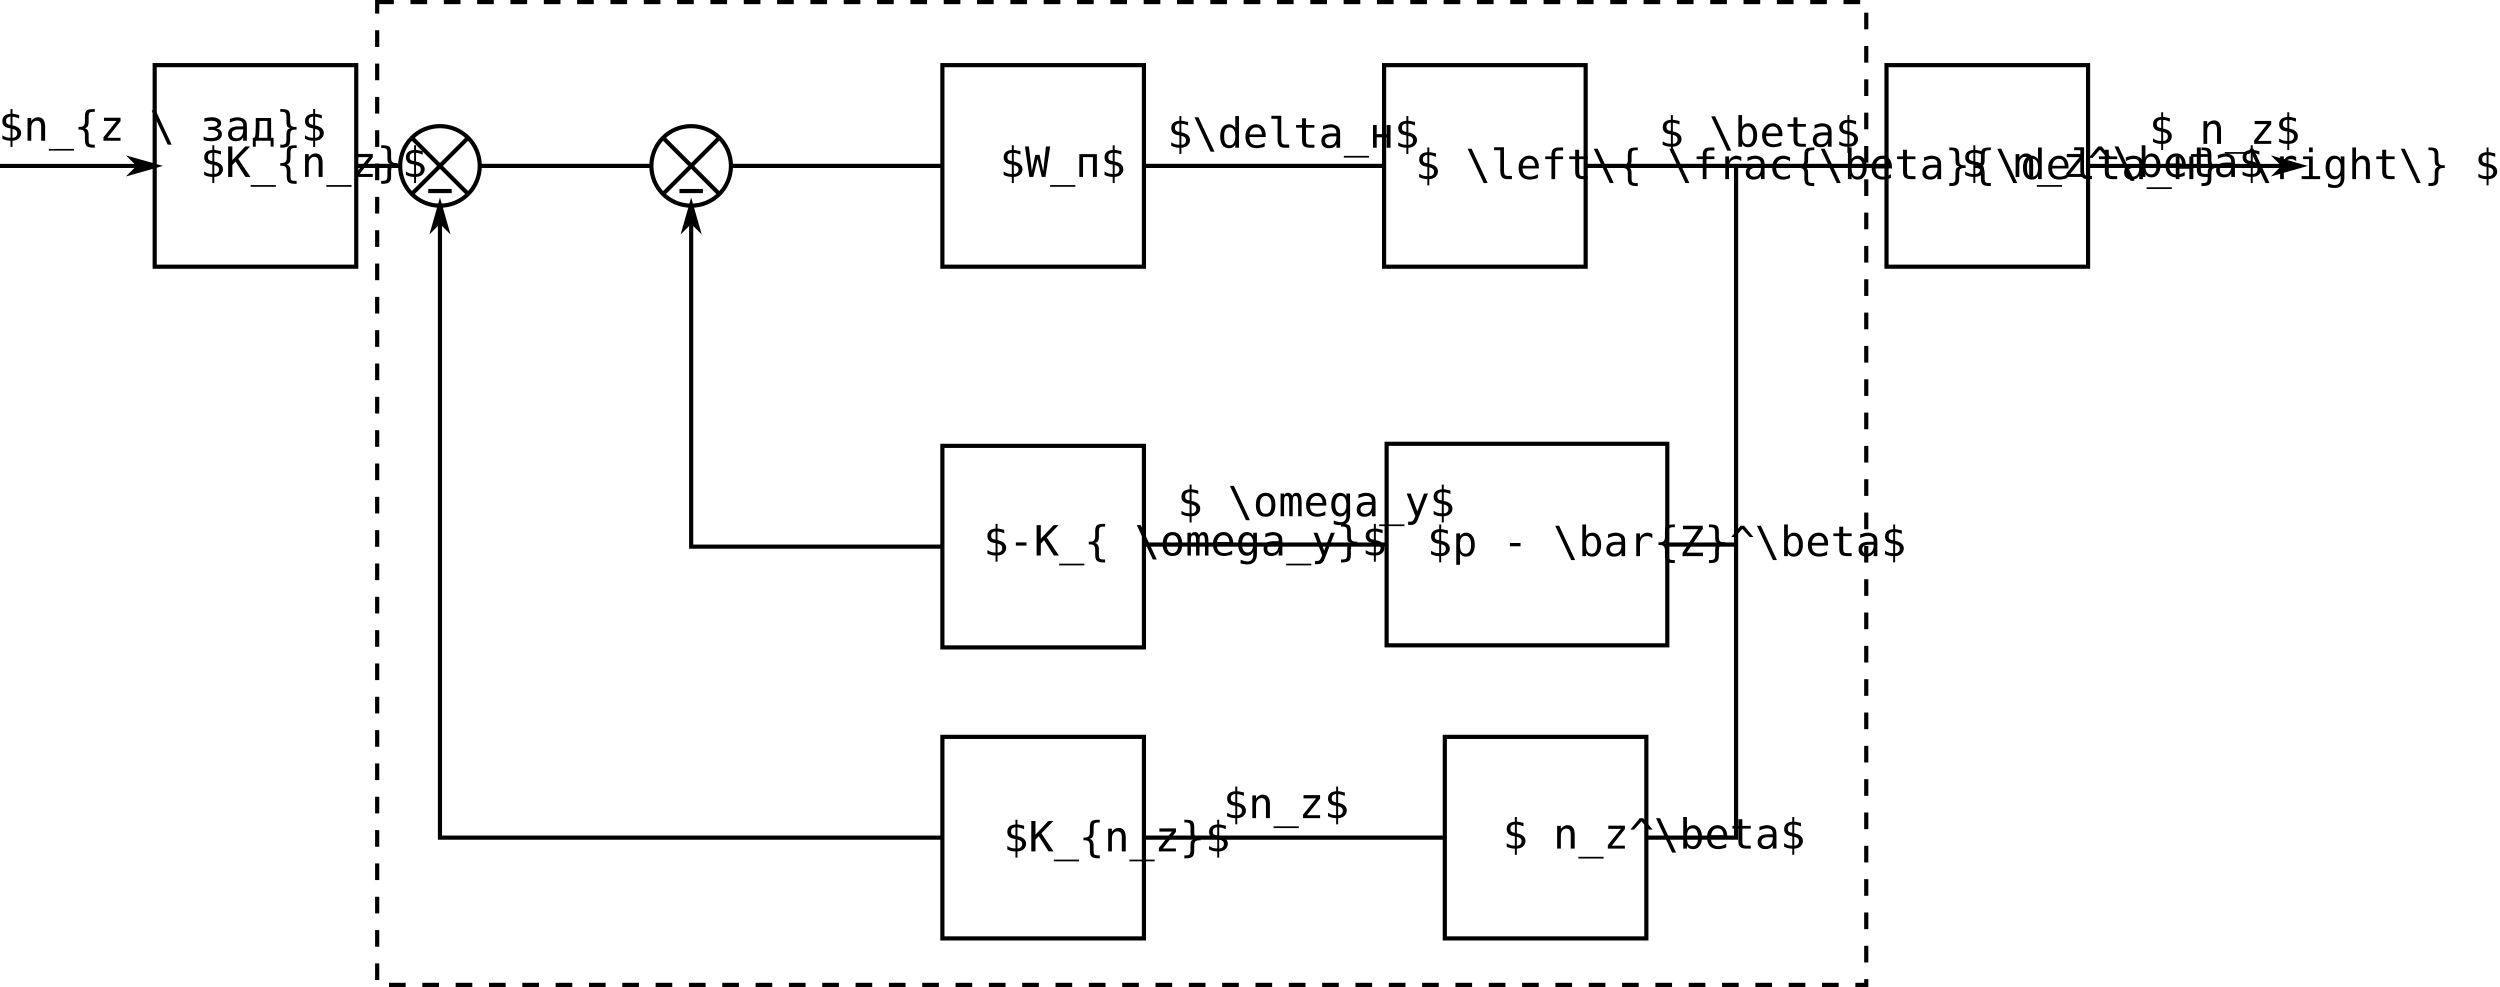
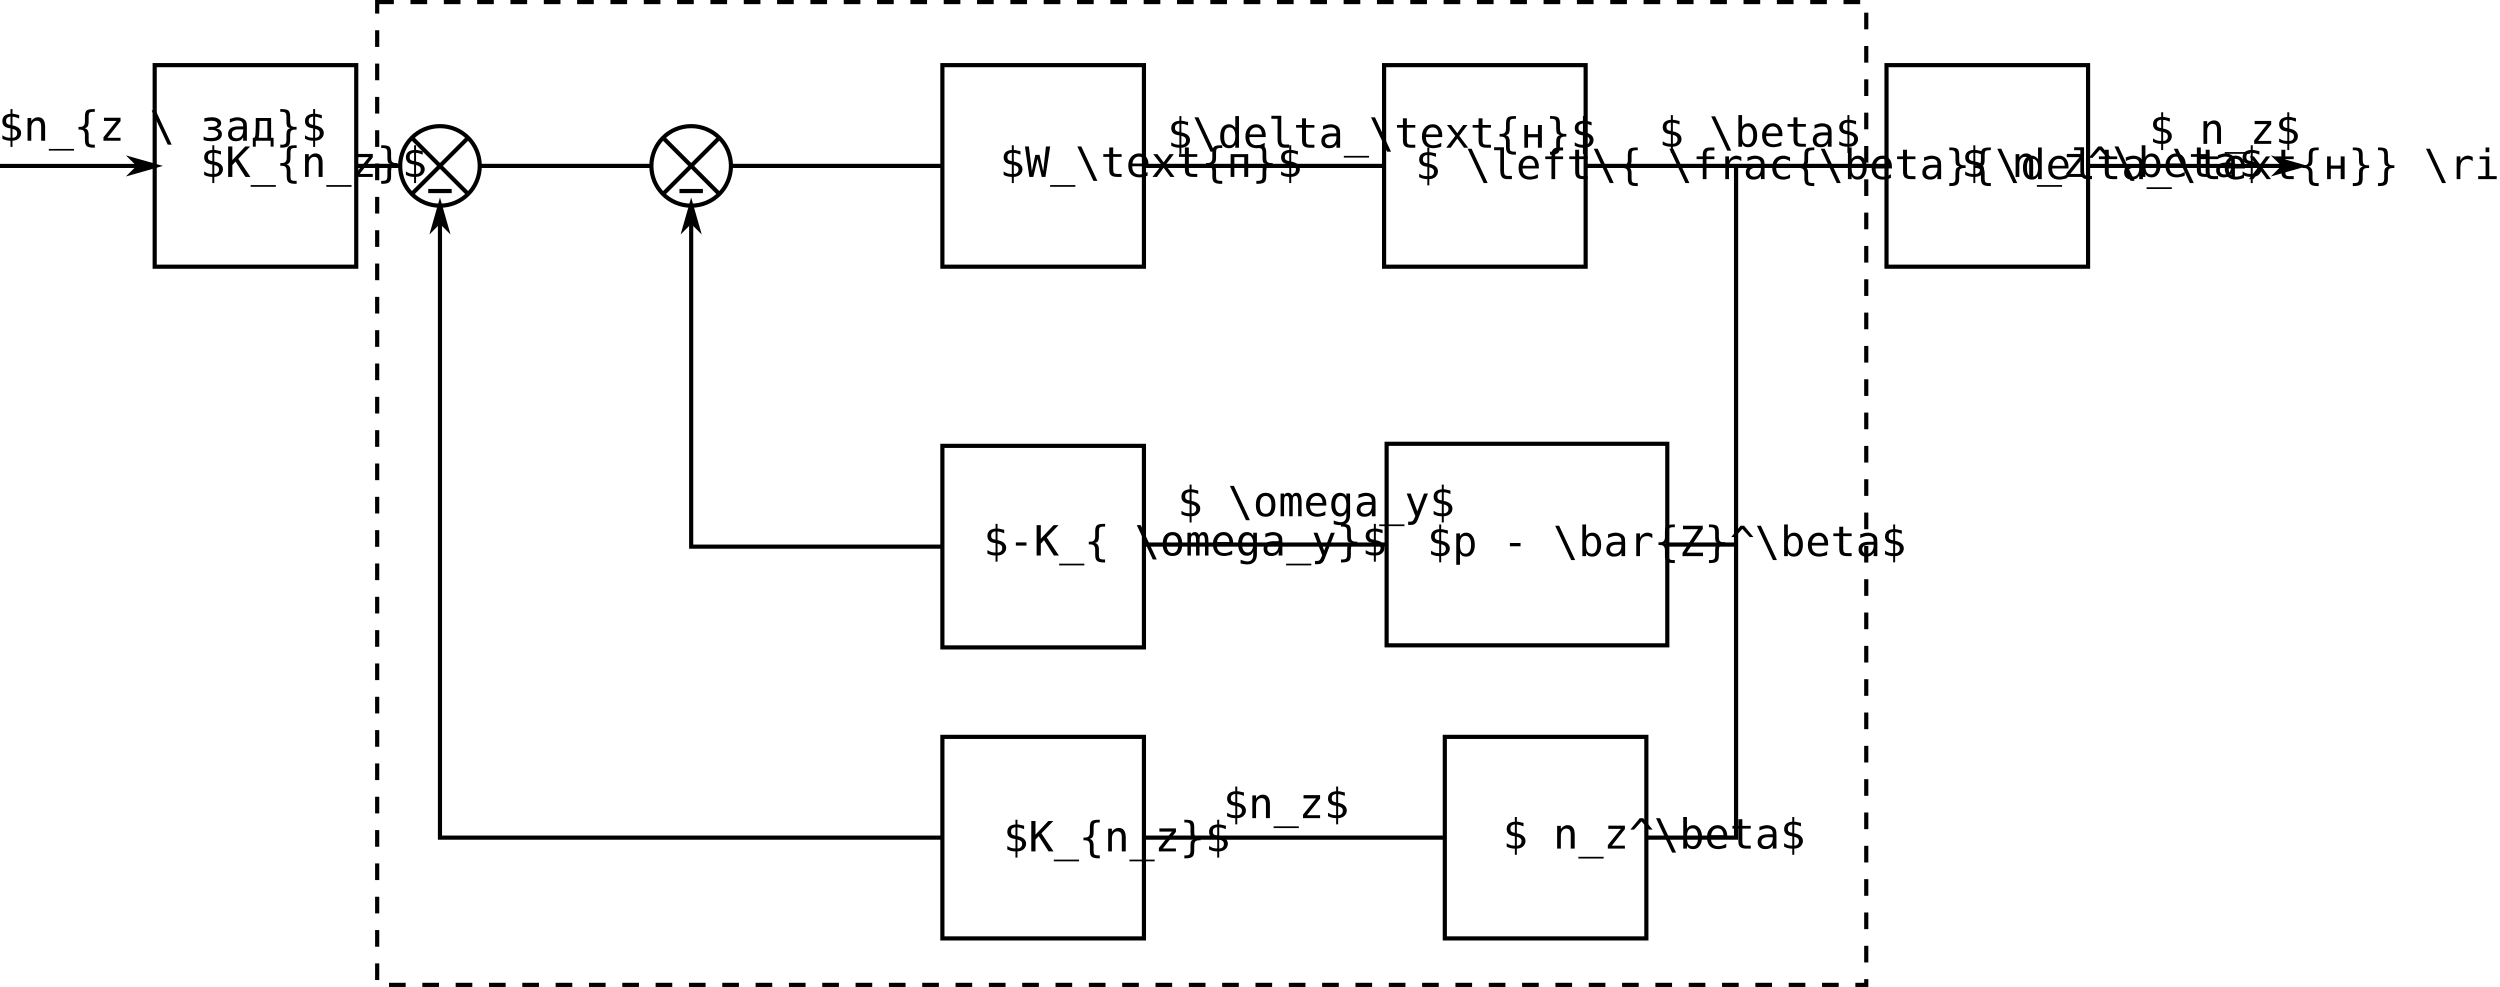
<svg xmlns="http://www.w3.org/2000/svg" width="157.985mm" height="62.37mm" viewBox="0 0 157.985 62.37" version="1.1" id="svg8">
  <defs id="defs2">
    <marker style="overflow:visible" id="marker-arrow-0.99525" refX="0" refY="0" orient="auto-start-reverse">
      <path transform="matrix(-0.4,0,0,-0.4,-4,0)" style="fill:#000000;fill-opacity:1;fill-rule:evenodd;stroke:#000000;stroke-width:1pt;stroke-opacity:1" d="M 0,0 5,-5 -12.5,0 5,5 Z" id="path1025-6" />
    </marker>
    <marker style="overflow:visible" id="marker2340" refX="0" refY="0" orient="auto-start-reverse">
      <path transform="matrix(-0.4,0,0,-0.4,-4,0)" style="fill:#000000;fill-opacity:1;fill-rule:evenodd;stroke:#000000;stroke-width:1pt;stroke-opacity:1" d="M 0,0 5,-5 -12.5,0 5,5 Z" id="path2338" />
    </marker>
    <marker style="overflow:visible" id="marker2571" refX="0" refY="0" orient="auto-start-reverse">
      <path transform="matrix(-0.4,0,0,-0.4,-4,0)" style="fill:#000000;fill-opacity:1;fill-rule:evenodd;stroke:#000000;stroke-width:1pt;stroke-opacity:1" d="M 0,0 5,-5 -12.5,0 5,5 Z" id="path2569" />
    </marker>
    <marker style="overflow:visible" id="marker2822" refX="0" refY="0" orient="auto-start-reverse">
      <path transform="matrix(-0.4,0,0,-0.4,-4,0)" style="fill:#000000;fill-opacity:1;fill-rule:evenodd;stroke:#000000;stroke-width:1pt;stroke-opacity:1" d="M 0,0 5,-5 -12.5,0 5,5 Z" id="path2820" />
    </marker>
  </defs>
  <g id="layer1" transform="translate(-9.730847,-8.035554)">
    <rect style="fill:none;fill-opacity:1;stroke:#000000;stroke-width:0.263;stroke-miterlimit:4;stroke-dasharray:none;stroke-opacity:1;marker-start:none;marker-end:none;stop-color:#000000" id="rect850" width="12.737" height="12.737" x="128.947" y="12.152" />
    <rect style="fill:none;fill-opacity:1;stroke:#000000;stroke-width:0.263;stroke-miterlimit:4;stroke-dasharray:none;stroke-opacity:1;marker-start:none;marker-end:none;stop-color:#000000" id="rect850-3" width="12.737" height="12.737" x="97.197" y="12.152" />
    <rect style="fill:none;fill-opacity:1;stroke:#000000;stroke-width:0.263;stroke-miterlimit:4;stroke-dasharray:none;stroke-opacity:1;marker-start:none;marker-end:none;stop-color:#000000" id="rect850-6" width="12.737" height="12.737" x="69.284" y="12.152" />
    <rect style="fill:none;fill-opacity:1;stroke:#000000;stroke-width:0.263;stroke-miterlimit:4;stroke-dasharray:none;stroke-opacity:1;marker-start:none;marker-end:none;stop-color:#000000" id="rect850-3-7" width="17.737" height="12.737" x="97.357" y="36.08" />
    <rect style="fill:none;fill-opacity:1;stroke:#000000;stroke-width:0.263;stroke-miterlimit:4;stroke-dasharray:none;stroke-opacity:1;marker-start:none;marker-end:none;stop-color:#000000" id="rect850-35" width="12.737" height="12.737" x="101.034" y="54.601" />
    <rect style="fill:none;fill-opacity:1;stroke:#000000;stroke-width:0.263;stroke-miterlimit:4;stroke-dasharray:none;stroke-opacity:1;marker-start:none;marker-end:none;stop-color:#000000" id="rect850-62" width="12.737" height="12.737" x="69.284" y="36.211" />
    <rect style="fill:none;fill-opacity:1;stroke:#000000;stroke-width:0.263;stroke-miterlimit:4;stroke-dasharray:none;stroke-opacity:1;marker-start:none;marker-end:none;stop-color:#000000" id="rect850-9" width="12.737" height="12.737" x="69.284" y="54.601" />
    <g id="g1664" transform="translate(10.91982,-10.87244)">
      <circle style="fill:none;fill-opacity:1;stroke:#000000;stroke-width:0.263;stroke-miterlimit:4;stroke-dasharray:none;stroke-opacity:1;marker-start:none;marker-end:none;stop-color:#000000" id="path1626" cx="42.489" cy="29.393" r="2.514" />
      <path style="fill:none;stroke:#000000;stroke-width:0.265px;stroke-linecap:butt;stroke-linejoin:miter;stroke-opacity:1" d="m 40.712,27.615 c 3.556,3.556 3.556,3.556 3.556,3.556" id="path1636" />
      <path style="fill:none;stroke:#000000;stroke-width:0.265px;stroke-linecap:butt;stroke-linejoin:miter;stroke-opacity:1" d="m 44.267,27.615 c -3.556,3.556 -3.556,3.556 -3.556,3.556" id="path1636-0" />
      <path style="fill:none;stroke:#000000;stroke-width:0.265px;stroke-linecap:butt;stroke-linejoin:miter;stroke-opacity:1" d="m 41.749,30.981 c 1.481,0 1.481,0 1.481,0" id="path1658" />
    </g>
    <g id="g1664-2" transform="translate(-4.955175,-10.87244)">
      <circle style="fill:none;fill-opacity:1;stroke:#000000;stroke-width:0.263;stroke-miterlimit:4;stroke-dasharray:none;stroke-opacity:1;marker-start:none;marker-end:none;stop-color:#000000" id="path1626-7" cx="42.489" cy="29.393" r="2.514" />
      <path style="fill:none;stroke:#000000;stroke-width:0.265px;stroke-linecap:butt;stroke-linejoin:miter;stroke-opacity:1" d="m 40.712,27.615 c 3.556,3.556 3.556,3.556 3.556,3.556" id="path1636-09" />
      <path style="fill:none;stroke:#000000;stroke-width:0.265px;stroke-linecap:butt;stroke-linejoin:miter;stroke-opacity:1" d="m 44.267,27.615 c -3.556,3.556 -3.556,3.556 -3.556,3.556" id="path1636-0-3" />
      <path style="fill:none;stroke:#000000;stroke-width:0.265px;stroke-linecap:butt;stroke-linejoin:miter;stroke-opacity:1" d="m 41.749,30.981 c 1.481,0 1.481,0 1.481,0" id="path1658-6" />
    </g>
    <rect style="fill:none;fill-opacity:1;stroke:#000000;stroke-width:0.263;stroke-miterlimit:4;stroke-dasharray:none;stroke-opacity:1;marker-start:none;marker-end:none;stop-color:#000000" id="rect850-0" width="12.737" height="12.737" x="19.506" y="12.152" />
    <path style="fill:none;fill-opacity:1;stroke:#000000;stroke-width:0.263;stroke-linecap:butt;stroke-linejoin:miter;stroke-dasharray:none;stroke-opacity:1;marker-start:none;marker-end:url(#marker-arrow-0.99525)" d="m 141.684,18.521 c 13.369,0 13.369,0 13.369,0" id="path2078" />
    <text style="font-size:2.646px;font-family:monospace;-inkscape-font-specification:'monospace, Normal';fill:#000000;fill-opacity:1;stroke:none;stroke-width:0.265" xml:space="preserve" id="text2183" x="145.541" y="17.127">
      <tspan id="tspan2181" x="145.541" y="17.127" style="stroke-width:0.265">$ n_z$</tspan>
    </text>
    <text style="font-size:2.646px;font-family:monospace;-inkscape-font-specification:'monospace, Normal';fill:#000000;fill-opacity:1;stroke:none;stroke-width:0.265" xml:space="preserve" id="text2197" x="133.668" y="19.214">
      <tspan id="tspan2195" x="133.668" y="19.214" style="stroke-width:0.265">$ n_z^\beta$</tspan>
    </text>
    <path style="fill:none;stroke:#000000;stroke-width:0.265px;stroke-linecap:butt;stroke-linejoin:miter;stroke-opacity:1" d="m 109.934,18.521 c 19.013,0 19.013,0 19.013,0" id="path2209" />
    <text style="font-size:2.646px;font-family:monospace;-inkscape-font-specification:'monospace, Normal';fill:#000000;fill-opacity:1;stroke:none;stroke-width:0.265" xml:space="preserve" id="text2213" x="114.556" y="17.307">
      <tspan id="tspan2211" x="114.556" y="17.307" style="stroke-width:0.265">$ \beta$</tspan>
    </text>
    <path style="fill:none;stroke:#000000;stroke-width:0.265px;stroke-linecap:butt;stroke-linejoin:miter;stroke-opacity:1" d="m 119.44,18.521 v 42.448 h -5.669" id="path2225" />
    <path style="fill:none;stroke:#000000;stroke-width:0.265px;stroke-linecap:butt;stroke-linejoin:miter;stroke-opacity:1" d="m 115.094,42.448 c 4.346,0 4.346,0 4.346,0" id="path2229" />
    <path style="fill:none;stroke:#000000;stroke-width:0.265px;stroke-linecap:butt;stroke-linejoin:miter;stroke-opacity:1" d="m 97.357,42.448 c -15.336,0 -15.336,0 -15.336,0" id="path2231" />
    <path style="fill:none;stroke:#000000;stroke-width:0.265px;stroke-linecap:butt;stroke-linejoin:miter;stroke-opacity:1" d="m 101.034,60.969 c -19.013,0 -19.013,0 -19.013,0" id="path2233" />
    <path style="fill:none;fill-opacity:1;stroke:#000000;stroke-width:0.263;stroke-linecap:butt;stroke-linejoin:miter;stroke-dasharray:none;stroke-opacity:1;marker-start:none;marker-end:url(#marker2340)" d="m 69.284,42.58 h -15.875 V 21.035" id="path2235" />
    <path style="fill:none;stroke:#000000;stroke-width:0.265px;stroke-linecap:butt;stroke-linejoin:miter;stroke-opacity:1" d="m 55.923,18.521 c 13.361,0 13.361,0 13.361,0" id="path2450" />
    <path style="fill:none;stroke:#000000;stroke-width:0.265px;stroke-linecap:butt;stroke-linejoin:miter;stroke-opacity:1" d="m 82.021,18.521 c 15.176,0 15.176,0 15.176,0" id="path2452" />
    <path style="fill:none;fill-opacity:1;stroke:#000000;stroke-width:0.263;stroke-linecap:butt;stroke-linejoin:miter;stroke-dasharray:none;stroke-opacity:1;marker-start:none;marker-end:url(#marker2571)" d="m 69.284,60.969 h -31.75 V 21.035" id="path2454" />
    <path style="fill:none;fill-opacity:1;stroke:#000000;stroke-width:0.263;stroke-linecap:butt;stroke-linejoin:miter;stroke-dasharray:none;stroke-opacity:1;marker-start:none;marker-end:url(#marker2822)" d="m 9.731,18.521 c 9.775,0 9.775,0 9.775,0" id="path2693" />
    <path style="fill:none;stroke:#000000;stroke-width:0.265px;stroke-linecap:butt;stroke-linejoin:miter;stroke-opacity:1" d="m 32.242,18.521 c 2.777,0 2.777,0 2.777,0" id="path2956" />
    <path style="fill:none;stroke:#000000;stroke-width:0.265px;stroke-linecap:butt;stroke-linejoin:miter;stroke-opacity:1" d="m 40.048,18.521 c 10.847,0 10.847,0 10.847,0" id="path2958" />
    <text style="font-size:2.646px;font-family:monospace;-inkscape-font-specification:'monospace, Normal';fill:#000000;fill-opacity:1;stroke:none;stroke-width:0.265" xml:space="preserve" id="text2962" x="99.165" y="19.353">
-       <tspan id="tspan2960" x="99.165" y="19.353" style="stroke-width:0.265">$ \left\{ \frac{\beta}{\delta_н} \right\} $</tspan>
+       <tspan id="tspan2960" x="99.165" y="19.353" style="stroke-width:0.265">$ \left\{ \frac{\beta}{\delta_\text{н}} \right\} $</tspan>
    </text>
    <text style="font-size:2.646px;font-family:monospace;-inkscape-font-specification:'monospace, Normal';fill:#000000;fill-opacity:1;stroke:none;stroke-width:0.265" xml:space="preserve" id="text2976" x="83.496" y="17.369">
-       <tspan id="tspan2974" x="83.496" y="17.369" style="stroke-width:0.265">$\delta_н$</tspan>
+       <tspan id="tspan2974" x="83.496" y="17.369" style="stroke-width:0.265">$\delta_\text{н}$</tspan>
    </text>
    <text style="font-size:2.646px;font-family:monospace;-inkscape-font-specification:'monospace, Normal';fill:#000000;fill-opacity:1;stroke:none;stroke-width:0.265" xml:space="preserve" id="text2990" x="72.906" y="19.214">
-       <tspan id="tspan2988" x="72.906" y="19.214" style="stroke-width:0.265">$W_п$</tspan>
+       <tspan id="tspan2988" x="72.906" y="19.214" style="stroke-width:0.265">$W_\text{п}$</tspan>
    </text>
    <text style="font-size:2.646px;font-family:monospace;-inkscape-font-specification:'monospace, Normal';fill:#000000;fill-opacity:1;stroke:none;stroke-width:0.265" xml:space="preserve" id="text3004" x="84.139" y="40.661">
      <tspan id="tspan3002" x="84.139" y="40.661" style="stroke-width:0.265">$ \omega_y$</tspan>
    </text>
    <text style="font-size:2.646px;font-family:monospace;-inkscape-font-specification:'monospace, Normal';fill:#000000;fill-opacity:1;stroke:none;stroke-width:0.265" xml:space="preserve" id="text3018" x="99.915" y="43.178">
      <tspan id="tspan3016" x="99.915" y="43.178" style="stroke-width:0.265">$p - \bar{Z}^\beta$</tspan>
    </text>
    <text style="font-size:2.646px;font-family:monospace;-inkscape-font-specification:'monospace, Normal';fill:#000000;fill-opacity:1;stroke:none;stroke-width:0.265" xml:space="preserve" id="text3032" x="104.697" y="61.662">
      <tspan id="tspan3030" x="104.697" y="61.662" style="stroke-width:0.265">$ n_z^\beta$</tspan>
    </text>
    <text style="font-size:2.646px;font-family:monospace;-inkscape-font-specification:'monospace, Normal';fill:#000000;fill-opacity:1;stroke:none;stroke-width:0.265" xml:space="preserve" id="text3046" x="87.026" y="59.736">
      <tspan id="tspan3044" x="87.026" y="59.736" style="stroke-width:0.265">$n_z$</tspan>
    </text>
    <text style="font-size:2.646px;font-family:monospace;-inkscape-font-specification:'monospace, Normal';fill:#000000;fill-opacity:1;stroke:none;stroke-width:0.265" xml:space="preserve" id="text3060" x="73.137" y="61.837">
      <tspan id="tspan3058" x="73.137" y="61.837" style="stroke-width:0.265">$K_{n_z}$</tspan>
    </text>
    <text style="font-size:2.646px;font-family:monospace;-inkscape-font-specification:'monospace, Normal';fill:#000000;fill-opacity:1;stroke:none;stroke-width:0.265" xml:space="preserve" id="text3074" x="71.877" y="43.141">
      <tspan id="tspan3072" x="71.877" y="43.141" style="stroke-width:0.265">$-K_{ \omega_y}$</tspan>
    </text>
    <text style="font-size:2.646px;font-family:monospace;-inkscape-font-specification:'monospace, Normal';fill:#000000;fill-opacity:1;stroke:none;stroke-width:0.265" xml:space="preserve" id="text3088" x="22.383" y="19.214">
      <tspan id="tspan3086" x="22.383" y="19.214" style="stroke-width:0.265">$K_{n_z}$</tspan>
    </text>
    <text style="font-size:2.646px;font-family:monospace;-inkscape-font-specification:'monospace, Normal';fill:#000000;fill-opacity:1;stroke:none;stroke-width:0.265" xml:space="preserve" id="text3102" x="9.627" y="16.929">
      <tspan id="tspan3100" x="9.627" y="16.929" style="stroke-width:0.265">$n_{z \ зад}$</tspan>
    </text>
    <rect style="fill:none;fill-opacity:1;stroke:#000000;stroke-width:0.263;stroke-dasharray:1.053, 1.053;stroke-opacity:1;marker-start:none;marker-end:none;stop-color:#000000" id="rect1074" width="94.101" height="62.107" x="33.566" y="8.167" />
  </g>
</svg>
